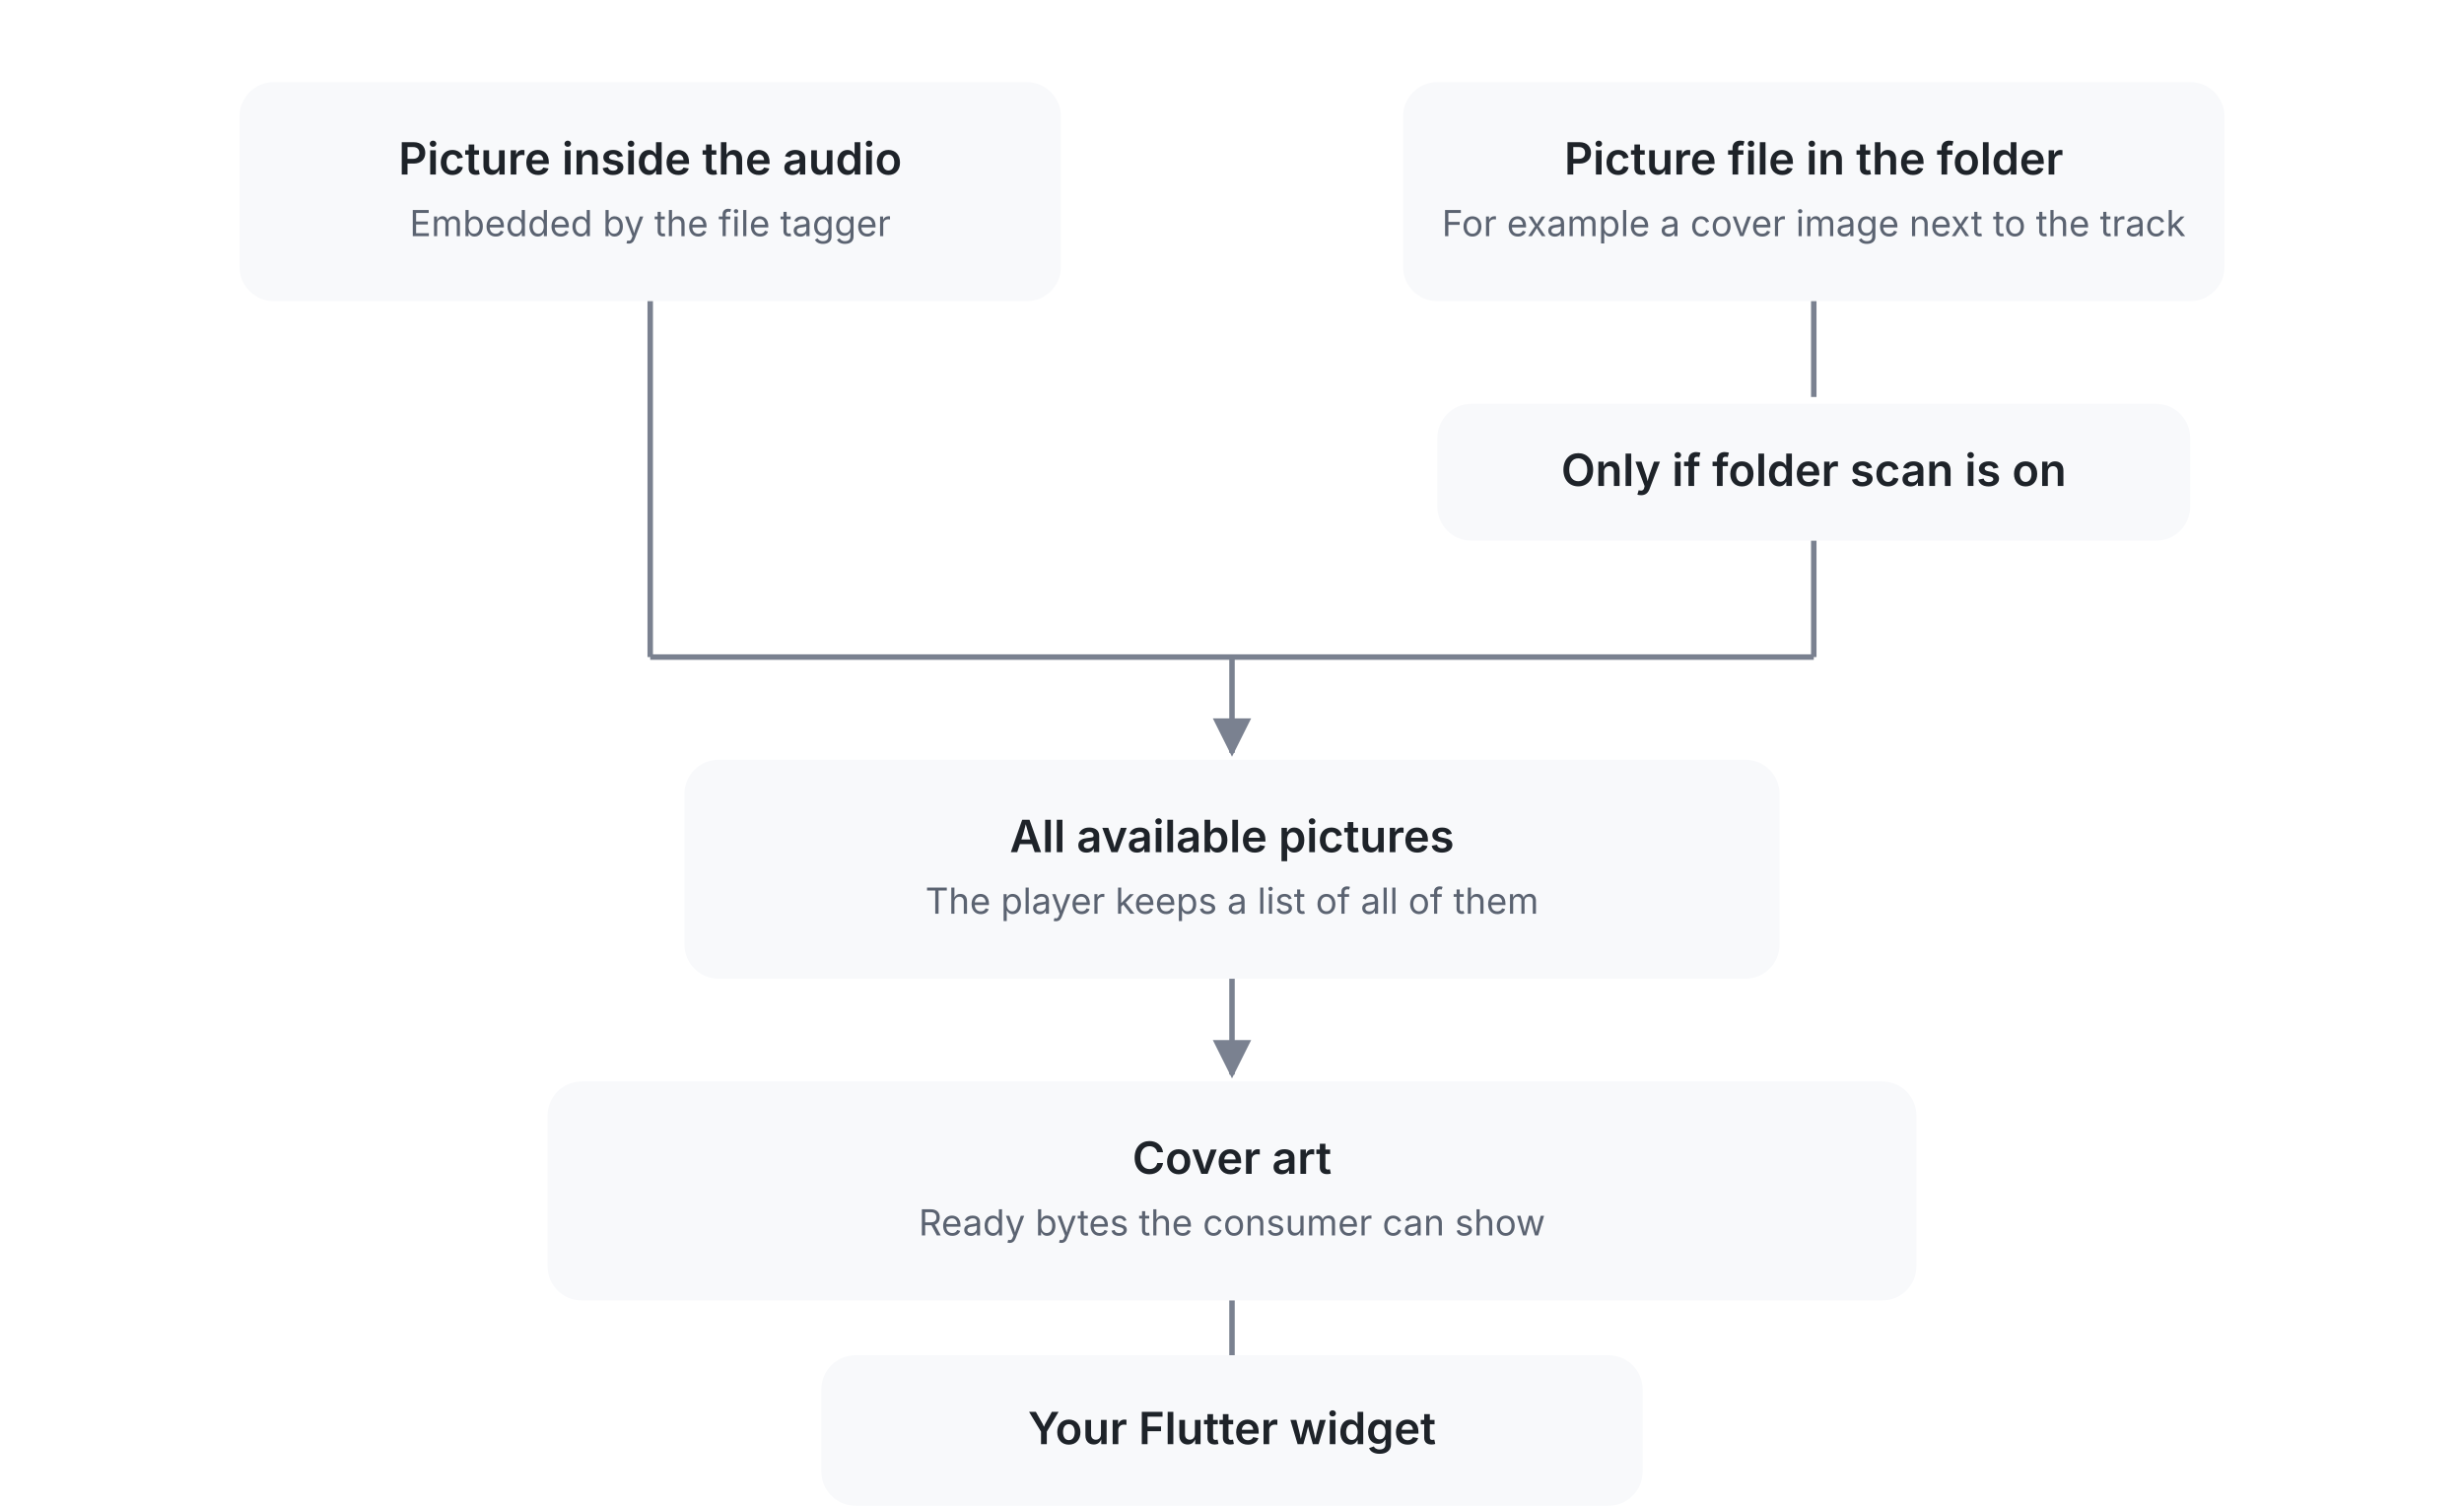
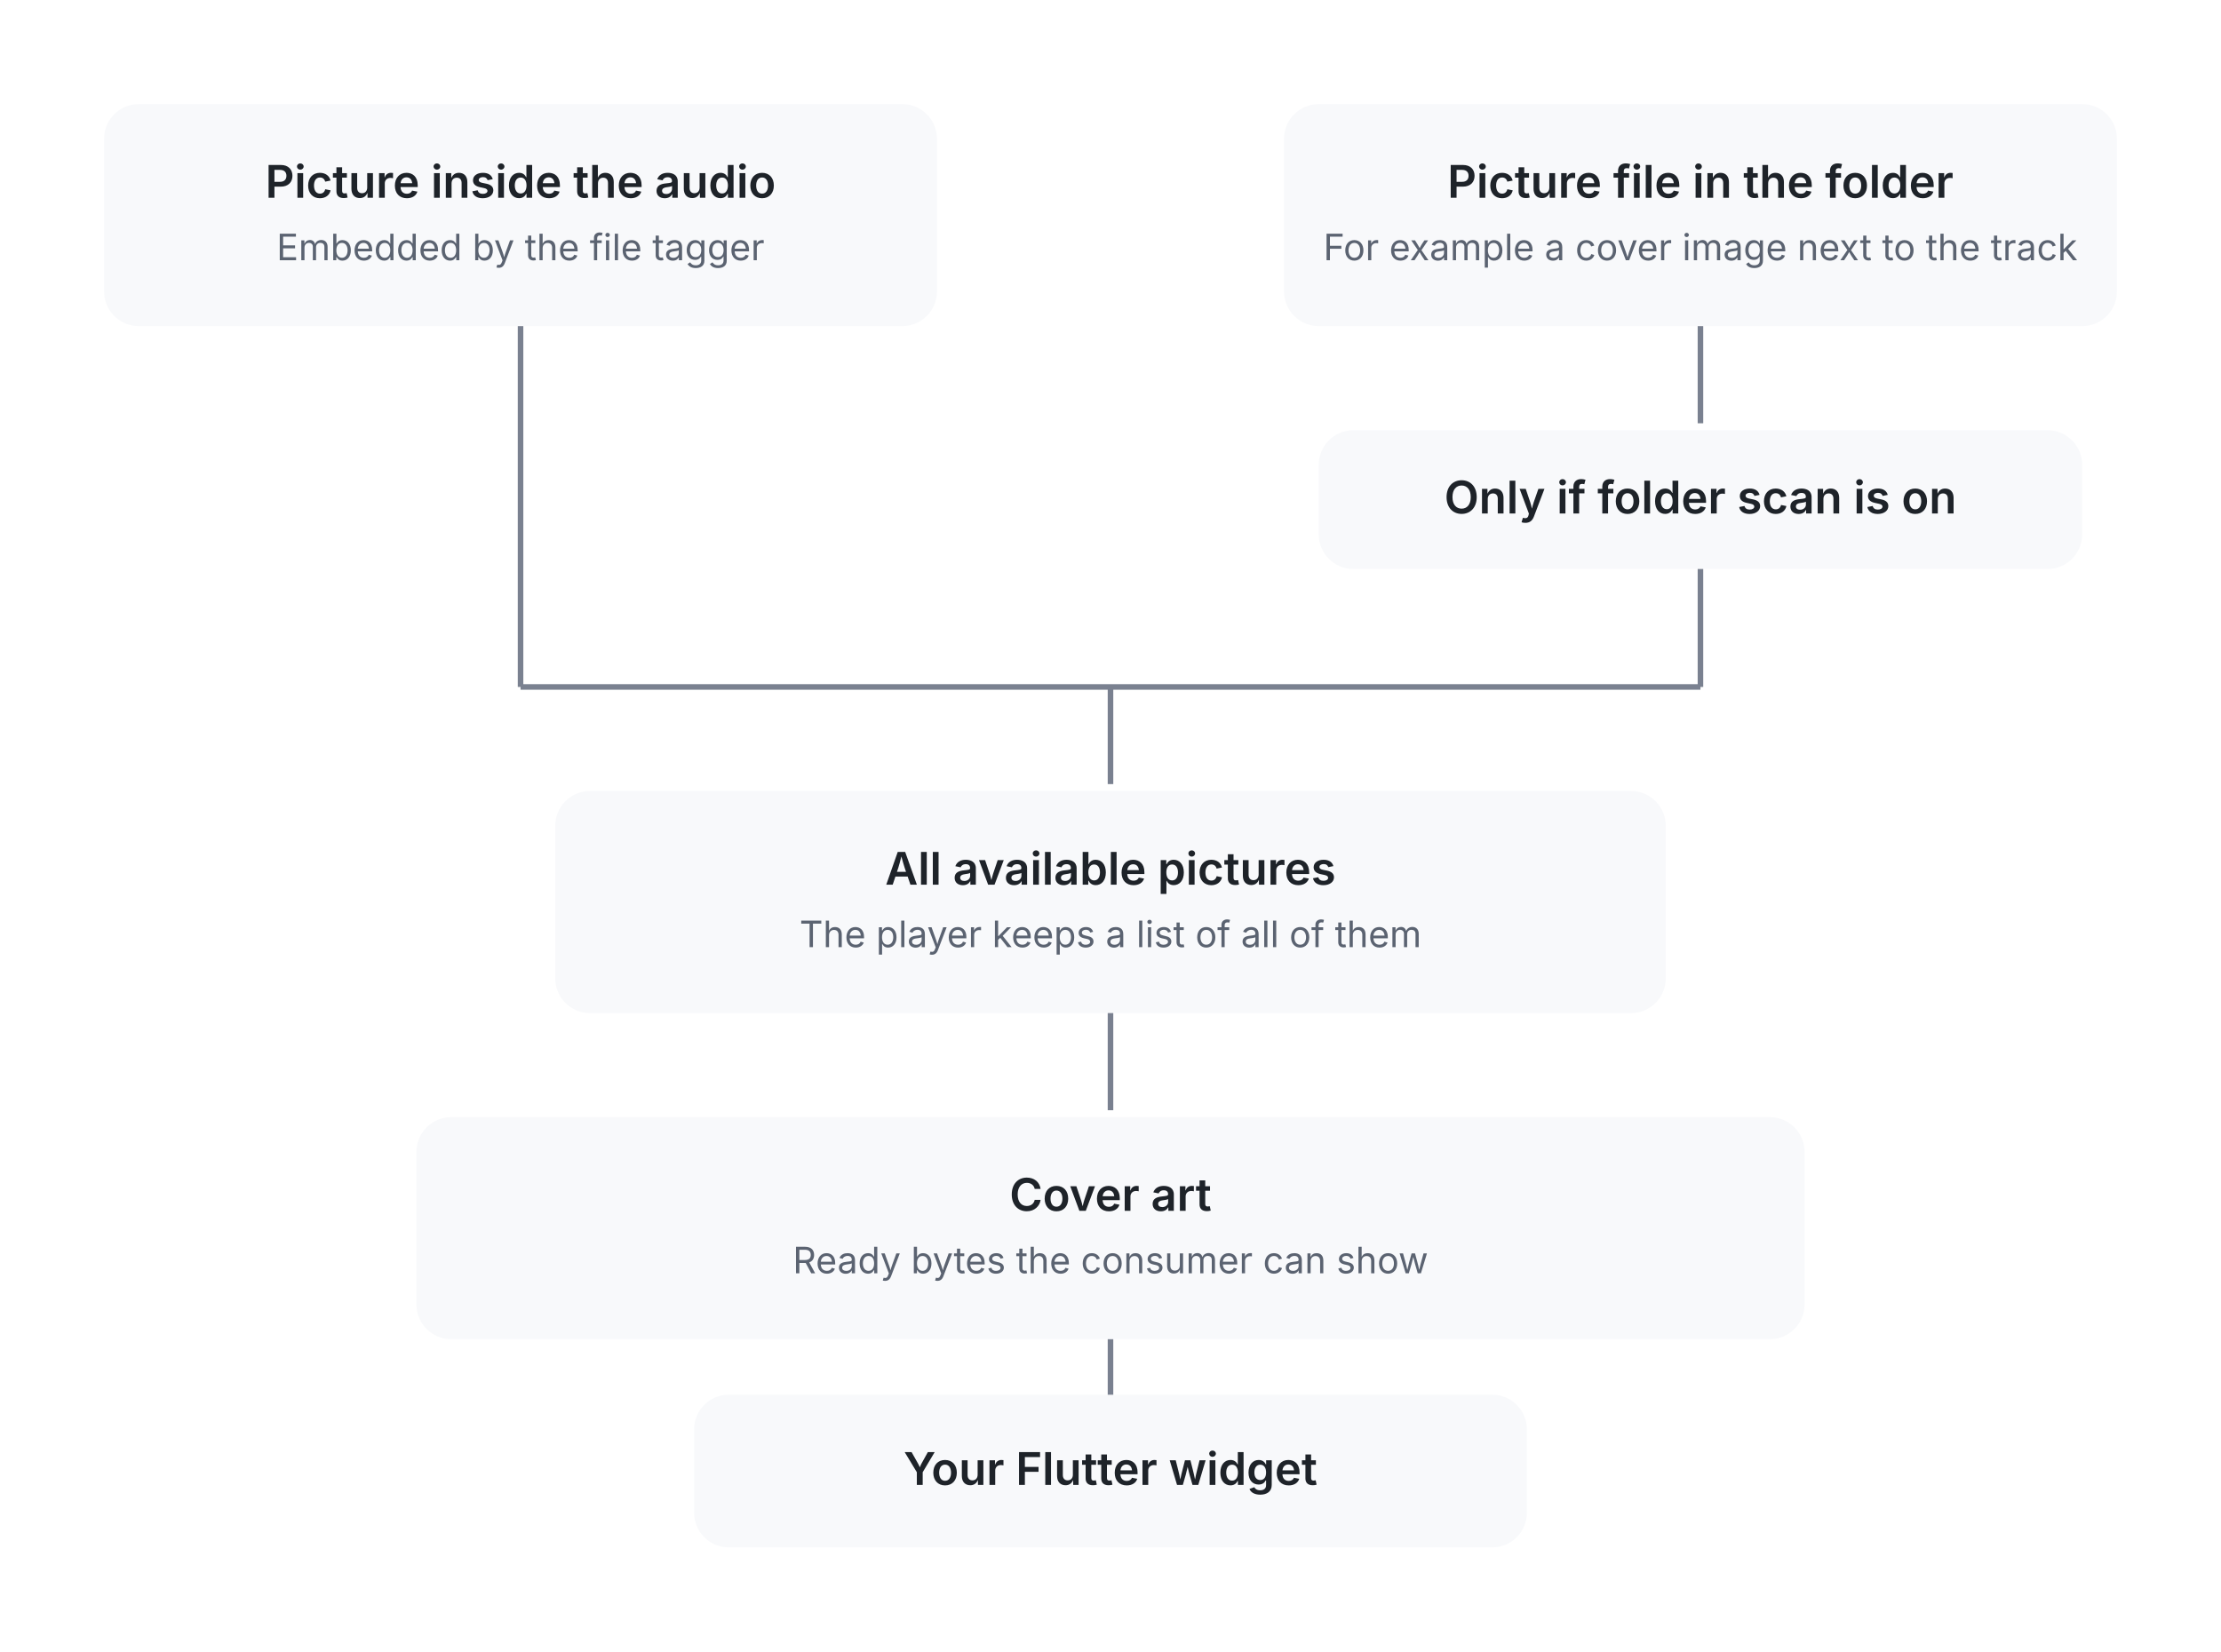
- <svg xmlns="http://www.w3.org/2000/svg" viewBox="0 0 720 440" font-family="system-ui, -apple-system, sans-serif" font-size="13" role="img" aria-label="Cover art flow">
+ <svg xmlns="http://www.w3.org/2000/svg" viewBox="40 -6 640 476" font-family="system-ui, -apple-system, sans-serif" font-size="13" role="img" aria-label="Cover art flow">
  <defs>
-     <marker id="ar" viewBox="0 0 10 10" refX="9" refY="5" markerWidth="7" markerHeight="7" orient="auto-start-reverse">
+     <marker id="ar" viewBox="0 0 720 464" refX="9" refY="5" markerWidth="7" markerHeight="7" orient="auto-start-reverse">
      <path d="M0,0 L10,5 L0,10 z" fill="#7a8190" />
    </marker>
  </defs>
  <style>
    rect      { fill: #f8f9fb; rx: 10; ry: 10; }
    .title    { font-weight: 600; fill: #1e2329; }
    .subtitle { font-size: 10.5px; fill: #5b6371; }
    .arrow    { stroke: #7a8190; stroke-width: 1.6; fill: none;
                marker-end: url(#ar); }
    .merge    { stroke: #7a8190; stroke-width: 1.6; fill: none; }
  </style>
  <rect x="70" y="24" width="240" height="64" />
  <text class="title" x="190" y="51" text-anchor="middle">Picture inside the audio</text>
  <text class="subtitle" x="190" y="69" text-anchor="middle">Embedded by the file tagger</text>
  <rect x="410" y="24" width="240" height="64" />
  <text class="title" x="530" y="51" text-anchor="middle">Picture file in the folder</text>
  <text class="subtitle" x="530" y="69" text-anchor="middle">For example a cover image next to the track</text>
  <path class="merge" d="M530 88 L530 116" />
  <rect x="420" y="118" width="220" height="40" />
  <text class="title" x="530" y="142" text-anchor="middle">Only if folder scan is on</text>
  <path class="merge" d="M530 158 L530 192" />
  <path class="merge" d="M190 88 L190 192" />
  <path class="merge" d="M190 192 L530 192" />
  <path class="arrow" d="M360 192 L360 220" />
  <rect x="200" y="222" width="320" height="64" />
  <text class="title" x="360" y="249" text-anchor="middle">All available pictures</text>
  <text class="subtitle" x="360" y="267" text-anchor="middle">The player keeps a list of all of them</text>
  <path class="arrow" d="M360 286 L360 314" />
  <rect x="160" y="316" width="400" height="64" />
  <text class="title" x="360" y="343" text-anchor="middle">Cover art</text>
  <text class="subtitle" x="360" y="361" text-anchor="middle">Ready bytes the consumer can show</text>
  <path class="arrow" d="M360 380 L360 408" />
  <rect x="240" y="396" width="240" height="44" />
  <text class="title" x="360" y="422" text-anchor="middle">Your Flutter widget</text>
</svg>
